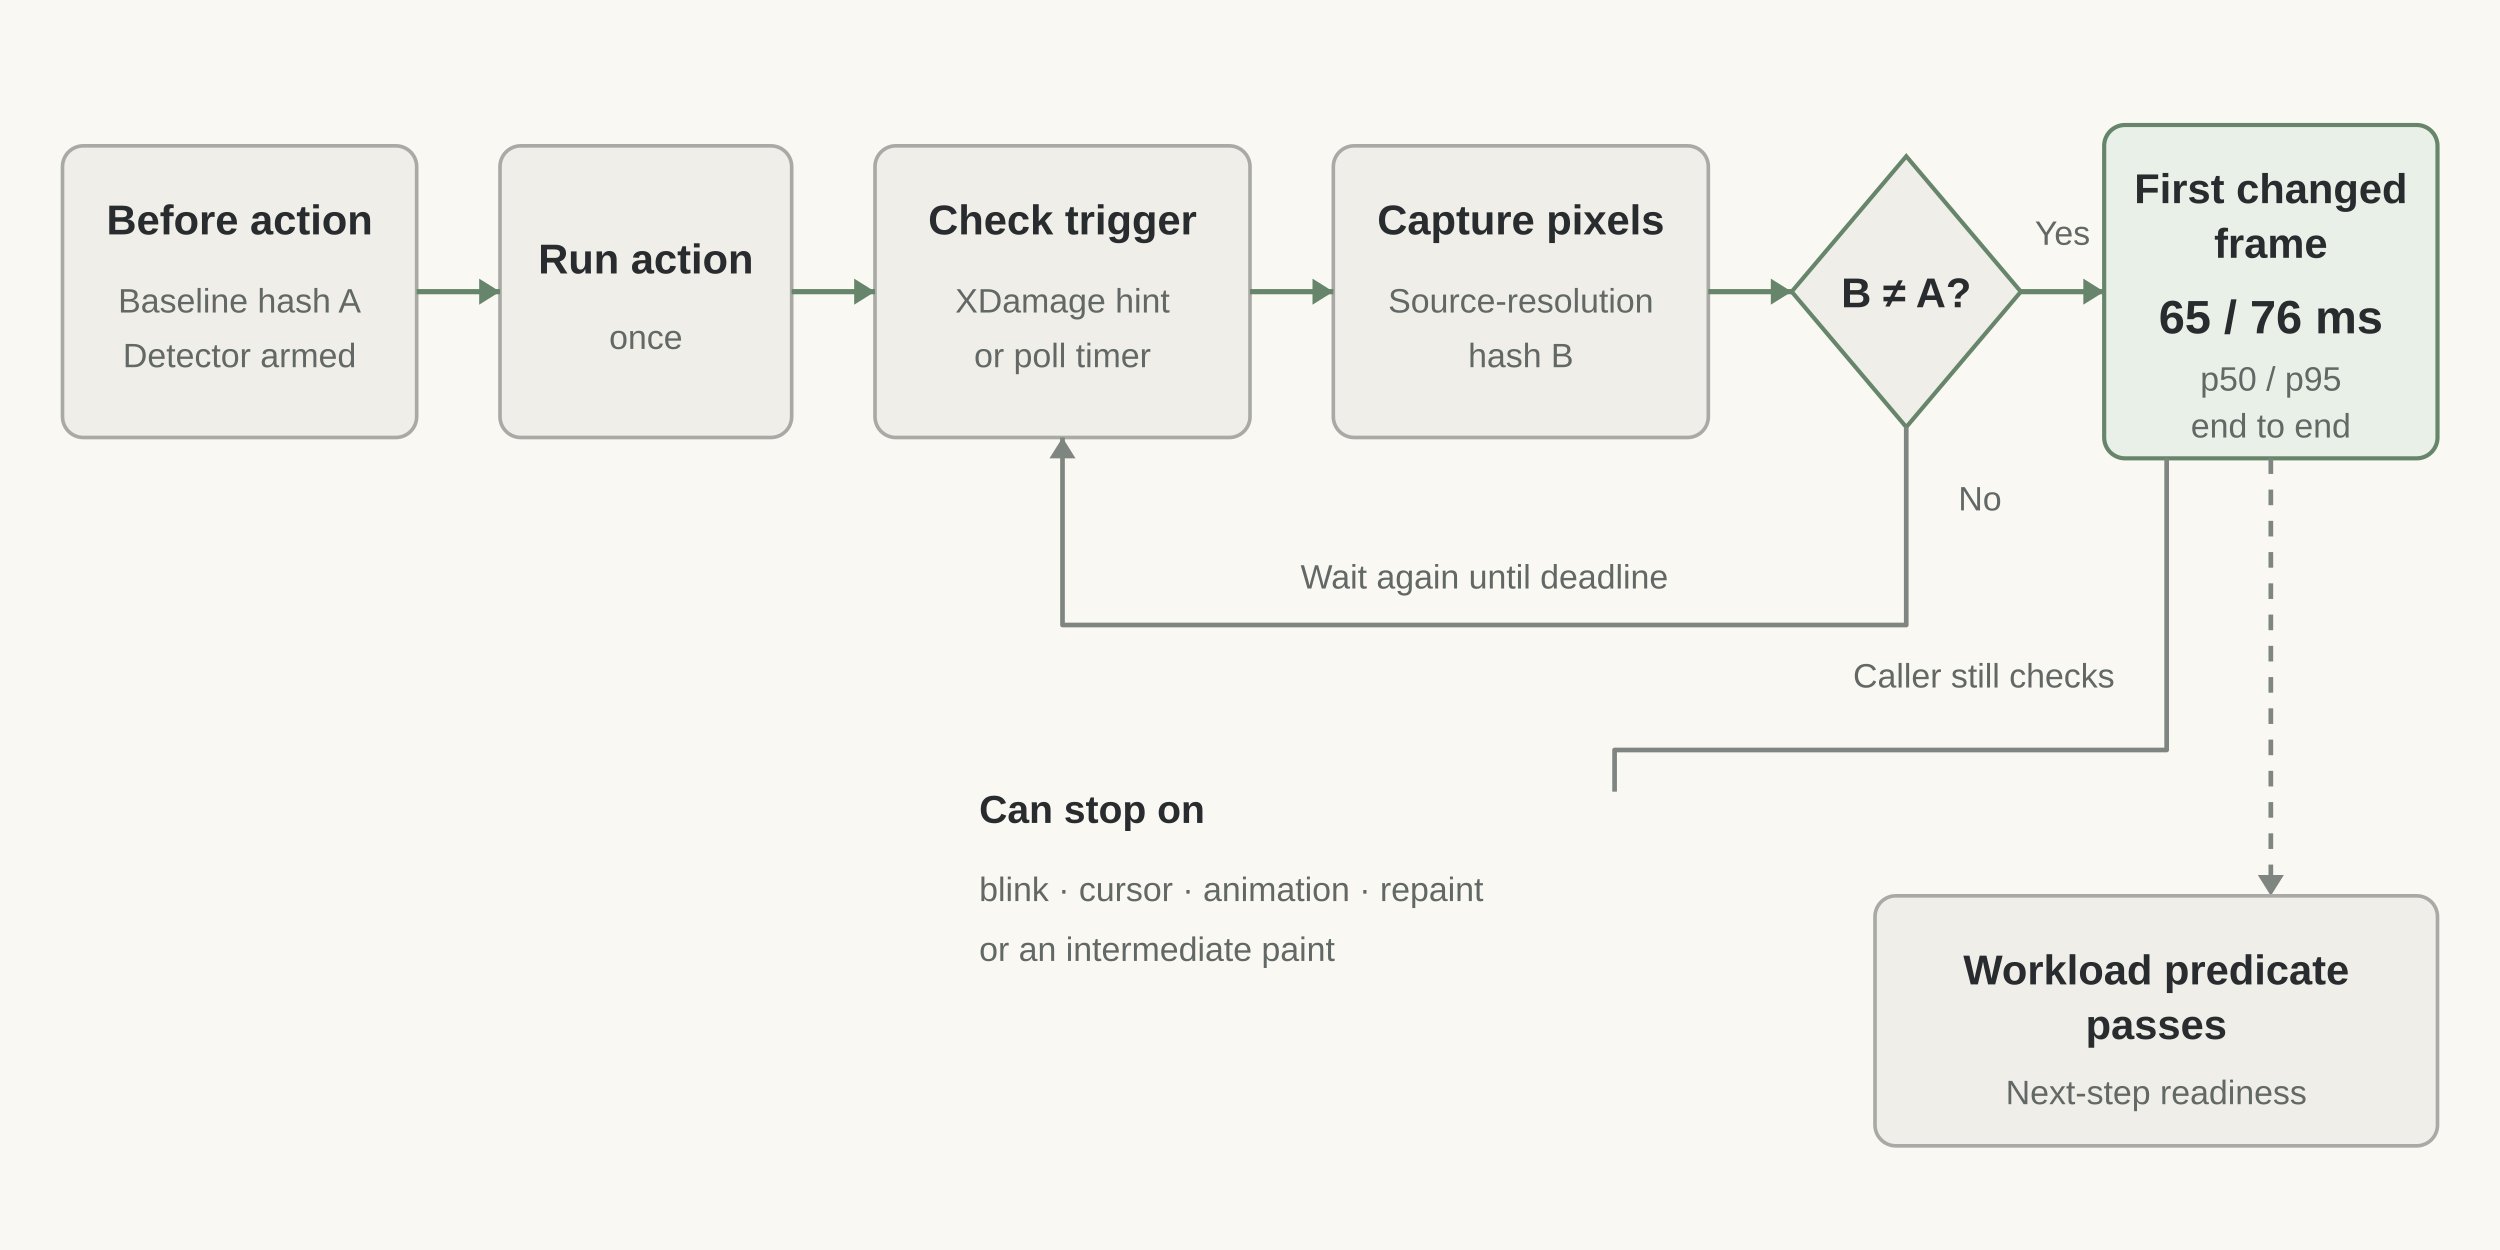
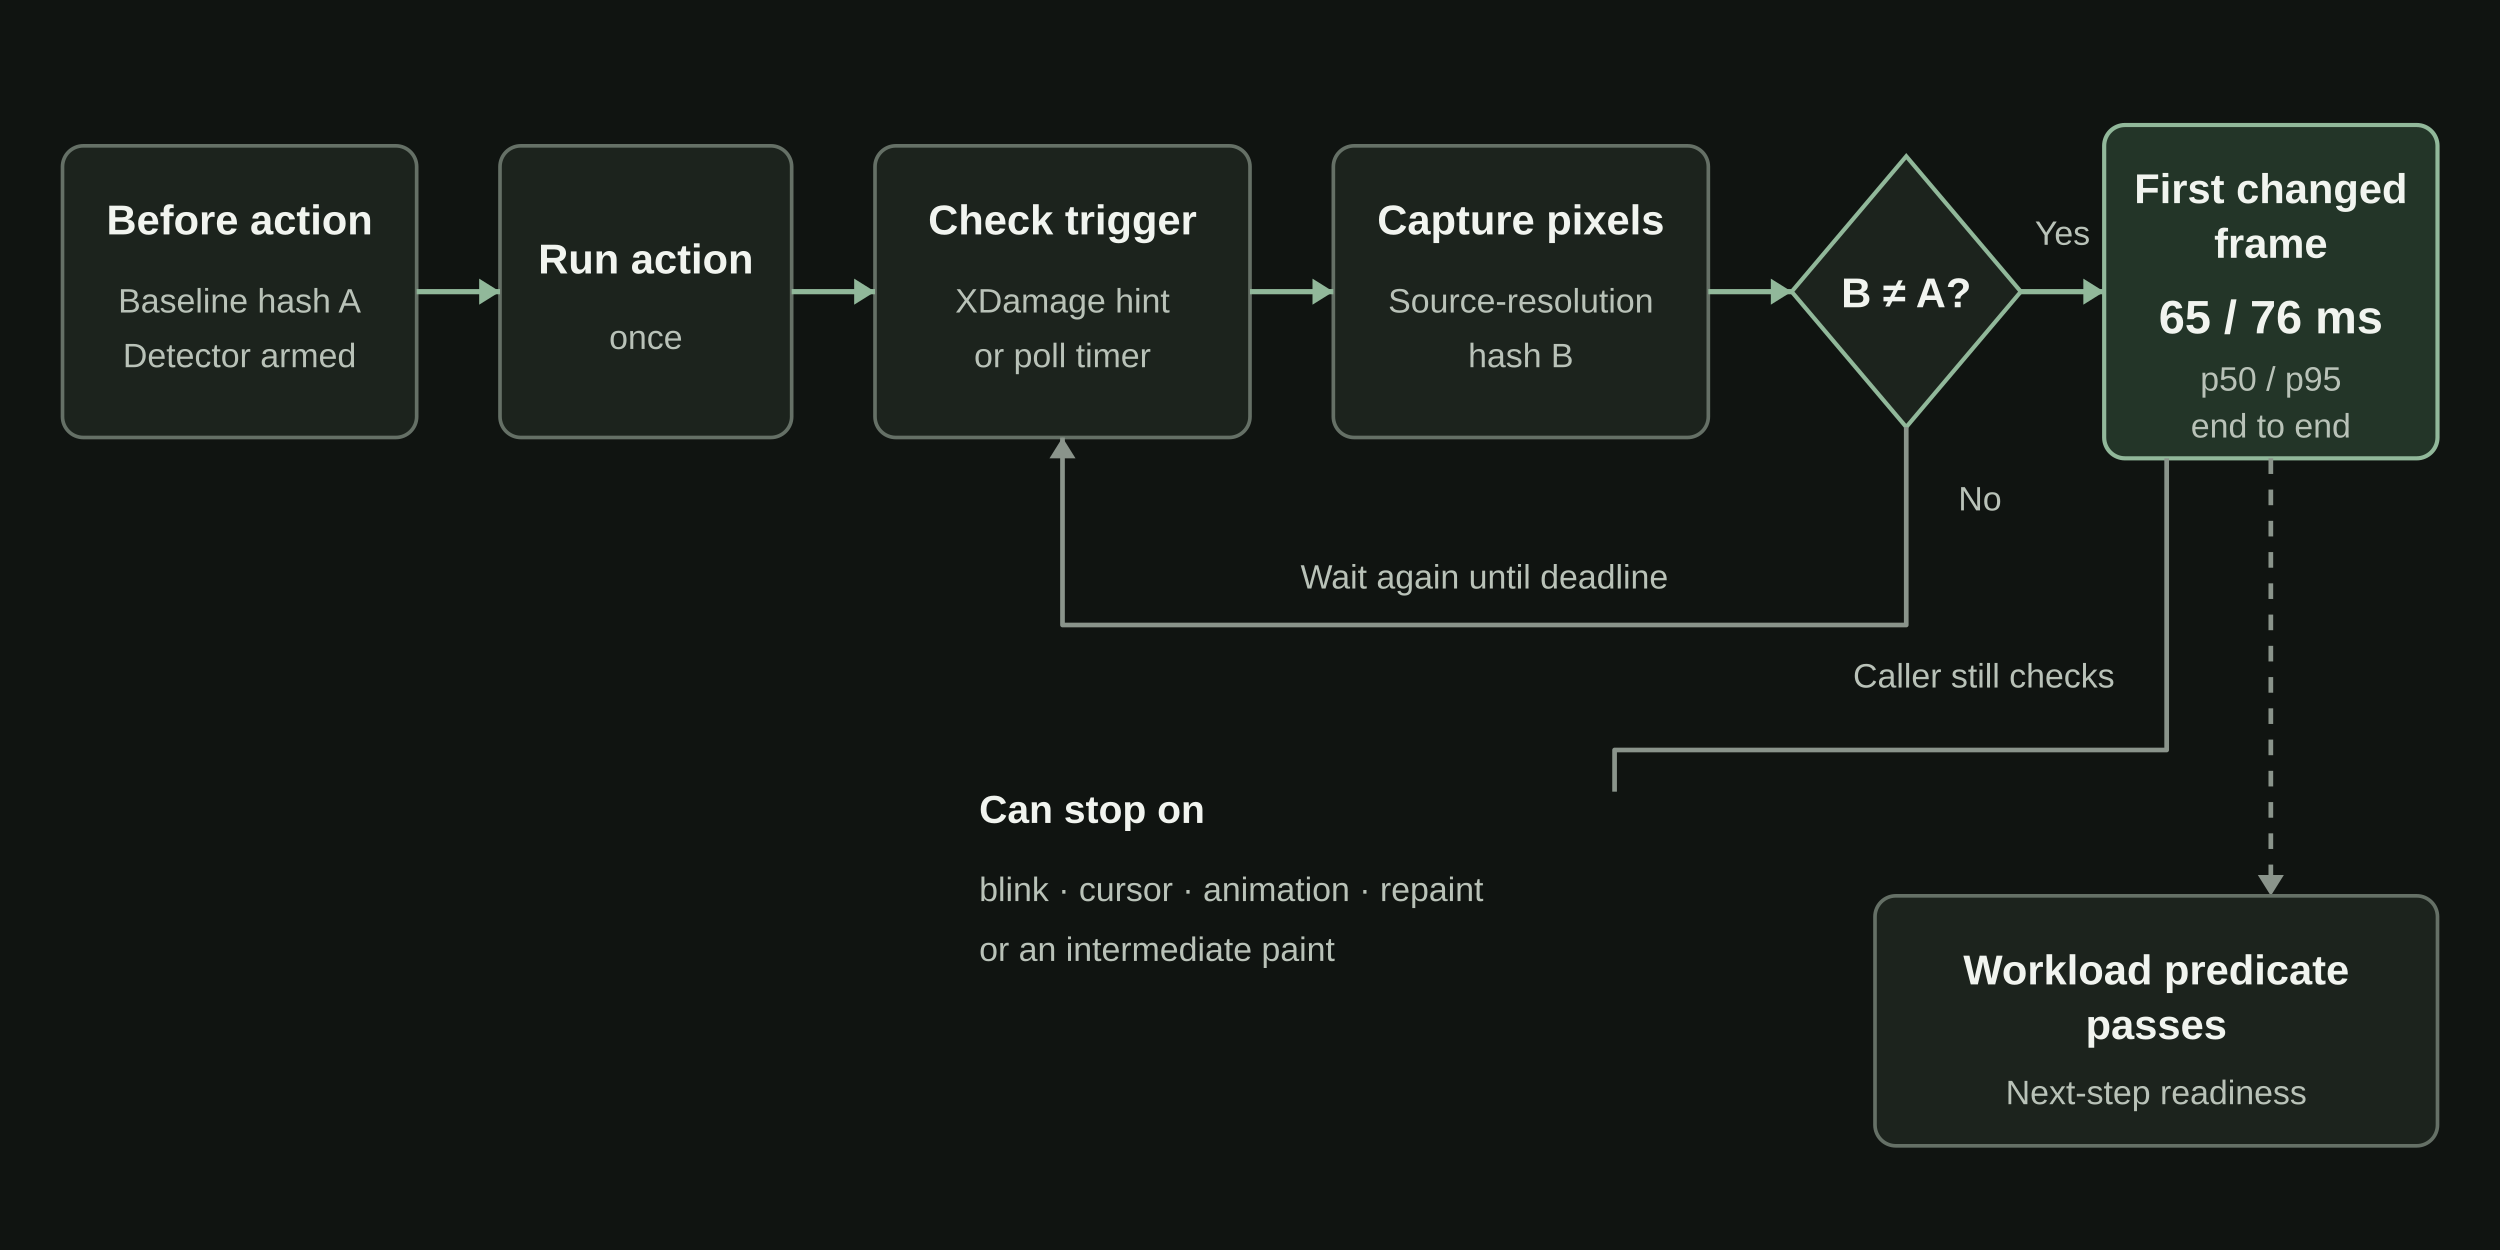
<svg xmlns="http://www.w3.org/2000/svg" width="960" height="480" viewBox="0 0 960 480" role="img" aria-labelledby="title desc">
  <defs>
    <style>
-       .bg { fill: #FAF8F2; }
-       .box { fill: #F0EEE8; stroke: #A9AAA6; stroke-width: 1.4; }
-       .result { fill: #E9F0E7; stroke: #66856B; stroke-width: 1.6; }
-       .decision { fill: #F0EEE8; stroke: #66856B; stroke-width: 1.6; }
+       .bg { fill: #101411; }
+       .box { fill: #1C231D; stroke: #657066; stroke-width: 1.4; }
+       .result { fill: #233528; stroke: #91B89A; stroke-width: 1.6; }
+       .decision { fill: #1C231D; stroke: #91B89A; stroke-width: 1.6; }
      .label,
      .small,
      .metric,
      .annotation-label,
      .arrow-label {
        font-family: -apple-system, BlinkMacSystemFont, "Segoe UI", Arial, sans-serif;
      }
-       .label { fill: #292C2F; font-size: 16px; font-weight: 600; }
-       .small { fill: #626865; font-size: 13px; }
-       .metric { fill: #292C2F; font-size: 18px; font-weight: 700; }
-       .annotation-label { fill: #292C2F; font-size: 15px; font-weight: 600; }
-       .arrow-label { fill: #626865; font-size: 13px; font-weight: 500; }
-       .path { fill: none; stroke: #66856B; stroke-width: 2; stroke-linejoin: round; }
-       .path-neutral { fill: none; stroke: #7F8581; stroke-width: 1.8; stroke-linejoin: round; }
-       .path-dashed { fill: none; stroke: #7F8581; stroke-width: 1.8; stroke-dasharray: 6 6; }
-       .arrow { fill: #66856B; }
-       .arrow-neutral { fill: #7F8581; }
+       .label { fill: #F1F4EF; font-size: 16px; font-weight: 600; }
+       .small { fill: #B9C2B8; font-size: 13px; }
+       .metric { fill: #F1F4EF; font-size: 18px; font-weight: 700; }
+       .annotation-label { fill: #F1F4EF; font-size: 15px; font-weight: 600; }
+       .arrow-label { fill: #B9C2B8; font-size: 13px; font-weight: 500; }
+       .path { fill: none; stroke: #91B89A; stroke-width: 2; stroke-linejoin: round; }
+       .path-neutral { fill: none; stroke: #8A948B; stroke-width: 1.8; stroke-linejoin: round; }
+       .path-dashed { fill: none; stroke: #8A948B; stroke-width: 1.8; stroke-dasharray: 6 6; }
+       .arrow { fill: #91B89A; }
+       .arrow-neutral { fill: #8A948B; }
    </style>
  </defs>
  <rect class="bg" width="960" height="480" />
  <rect class="box" x="24" y="56" width="136" height="112" rx="8" />
  <text class="label" x="92" y="90" text-anchor="middle">Before action</text>
  <text class="small" x="92" y="120" text-anchor="middle">Baseline hash A</text>
  <text class="small" x="92" y="141" text-anchor="middle">Detector armed</text>
  <rect class="box" x="192" y="56" width="112" height="112" rx="8" />
  <text class="label" x="248" y="105" text-anchor="middle">Run action</text>
  <text class="small" x="248" y="134" text-anchor="middle">once</text>
  <rect class="box" x="336" y="56" width="144" height="112" rx="8" />
  <text class="label" x="408" y="90" text-anchor="middle">Check trigger</text>
  <text class="small" x="408" y="120" text-anchor="middle">XDamage hint</text>
  <text class="small" x="408" y="141" text-anchor="middle">or poll timer</text>
  <rect class="box" x="512" y="56" width="144" height="112" rx="8" />
  <text class="label" x="584" y="90" text-anchor="middle">Capture pixels</text>
  <text class="small" x="584" y="120" text-anchor="middle">Source-resolution</text>
  <text class="small" x="584" y="141" text-anchor="middle">hash B</text>
  <path class="decision" d="M 732 60 L 776 112 L 732 164 L 688 112 Z" />
  <text class="label" x="732" y="118" text-anchor="middle">B ≠ A?</text>
  <rect class="result" x="808" y="48" width="128" height="128" rx="8" />
  <text class="label" x="872" y="78" text-anchor="middle">First changed</text>
  <text class="label" x="872" y="99" text-anchor="middle">frame</text>
  <text class="metric" x="872" y="128" text-anchor="middle">65 / 76 ms</text>
  <text class="small" x="872" y="150" text-anchor="middle">p50 / p95</text>
  <text class="small" x="872" y="168" text-anchor="middle">end to end</text>
  <line class="path" x1="160" y1="112" x2="192" y2="112" />
  <path class="arrow" d="M 184 107 L 192 112 L 184 117 Z" />
  <line class="path" x1="304" y1="112" x2="336" y2="112" />
  <path class="arrow" d="M 328 107 L 336 112 L 328 117 Z" />
  <line class="path" x1="480" y1="112" x2="512" y2="112" />
  <path class="arrow" d="M 504 107 L 512 112 L 504 117 Z" />
  <line class="path" x1="656" y1="112" x2="688" y2="112" />
  <path class="arrow" d="M 680 107 L 688 112 L 680 117 Z" />
  <line class="path" x1="776" y1="112" x2="808" y2="112" />
  <path class="arrow" d="M 800 107 L 808 112 L 800 117 Z" />
  <text class="arrow-label" x="792" y="94" text-anchor="middle">Yes</text>
  <path class="path-neutral" d="M 732 164 V 240 H 408 V 168" />
  <path class="arrow-neutral" d="M 403 176 L 408 168 L 413 176 Z" />
  <text class="arrow-label" x="752" y="196">No</text>
  <text class="arrow-label" x="570" y="226" text-anchor="middle">Wait again until deadline</text>
  <path class="path-neutral" d="M 832 176 V 288 H 620 V 304" />
  <text class="annotation-label" x="376" y="316">Can stop on</text>
  <text class="small" x="376" y="346">blink · cursor · animation · repaint</text>
  <text class="small" x="376" y="369">or an intermediate paint</text>
  <path class="path-dashed" d="M 872 176 V 344" />
  <path class="arrow-neutral" d="M 867 336 L 872 344 L 877 336 Z" />
  <text class="arrow-label" x="812" y="264" text-anchor="end">Caller still checks</text>
  <rect class="box" x="720" y="344" width="216" height="96" rx="8" />
  <text class="label" x="828" y="378" text-anchor="middle">Workload predicate</text>
  <text class="label" x="828" y="399" text-anchor="middle">passes</text>
  <text class="small" x="828" y="424" text-anchor="middle">Next-step readiness</text>
</svg>
